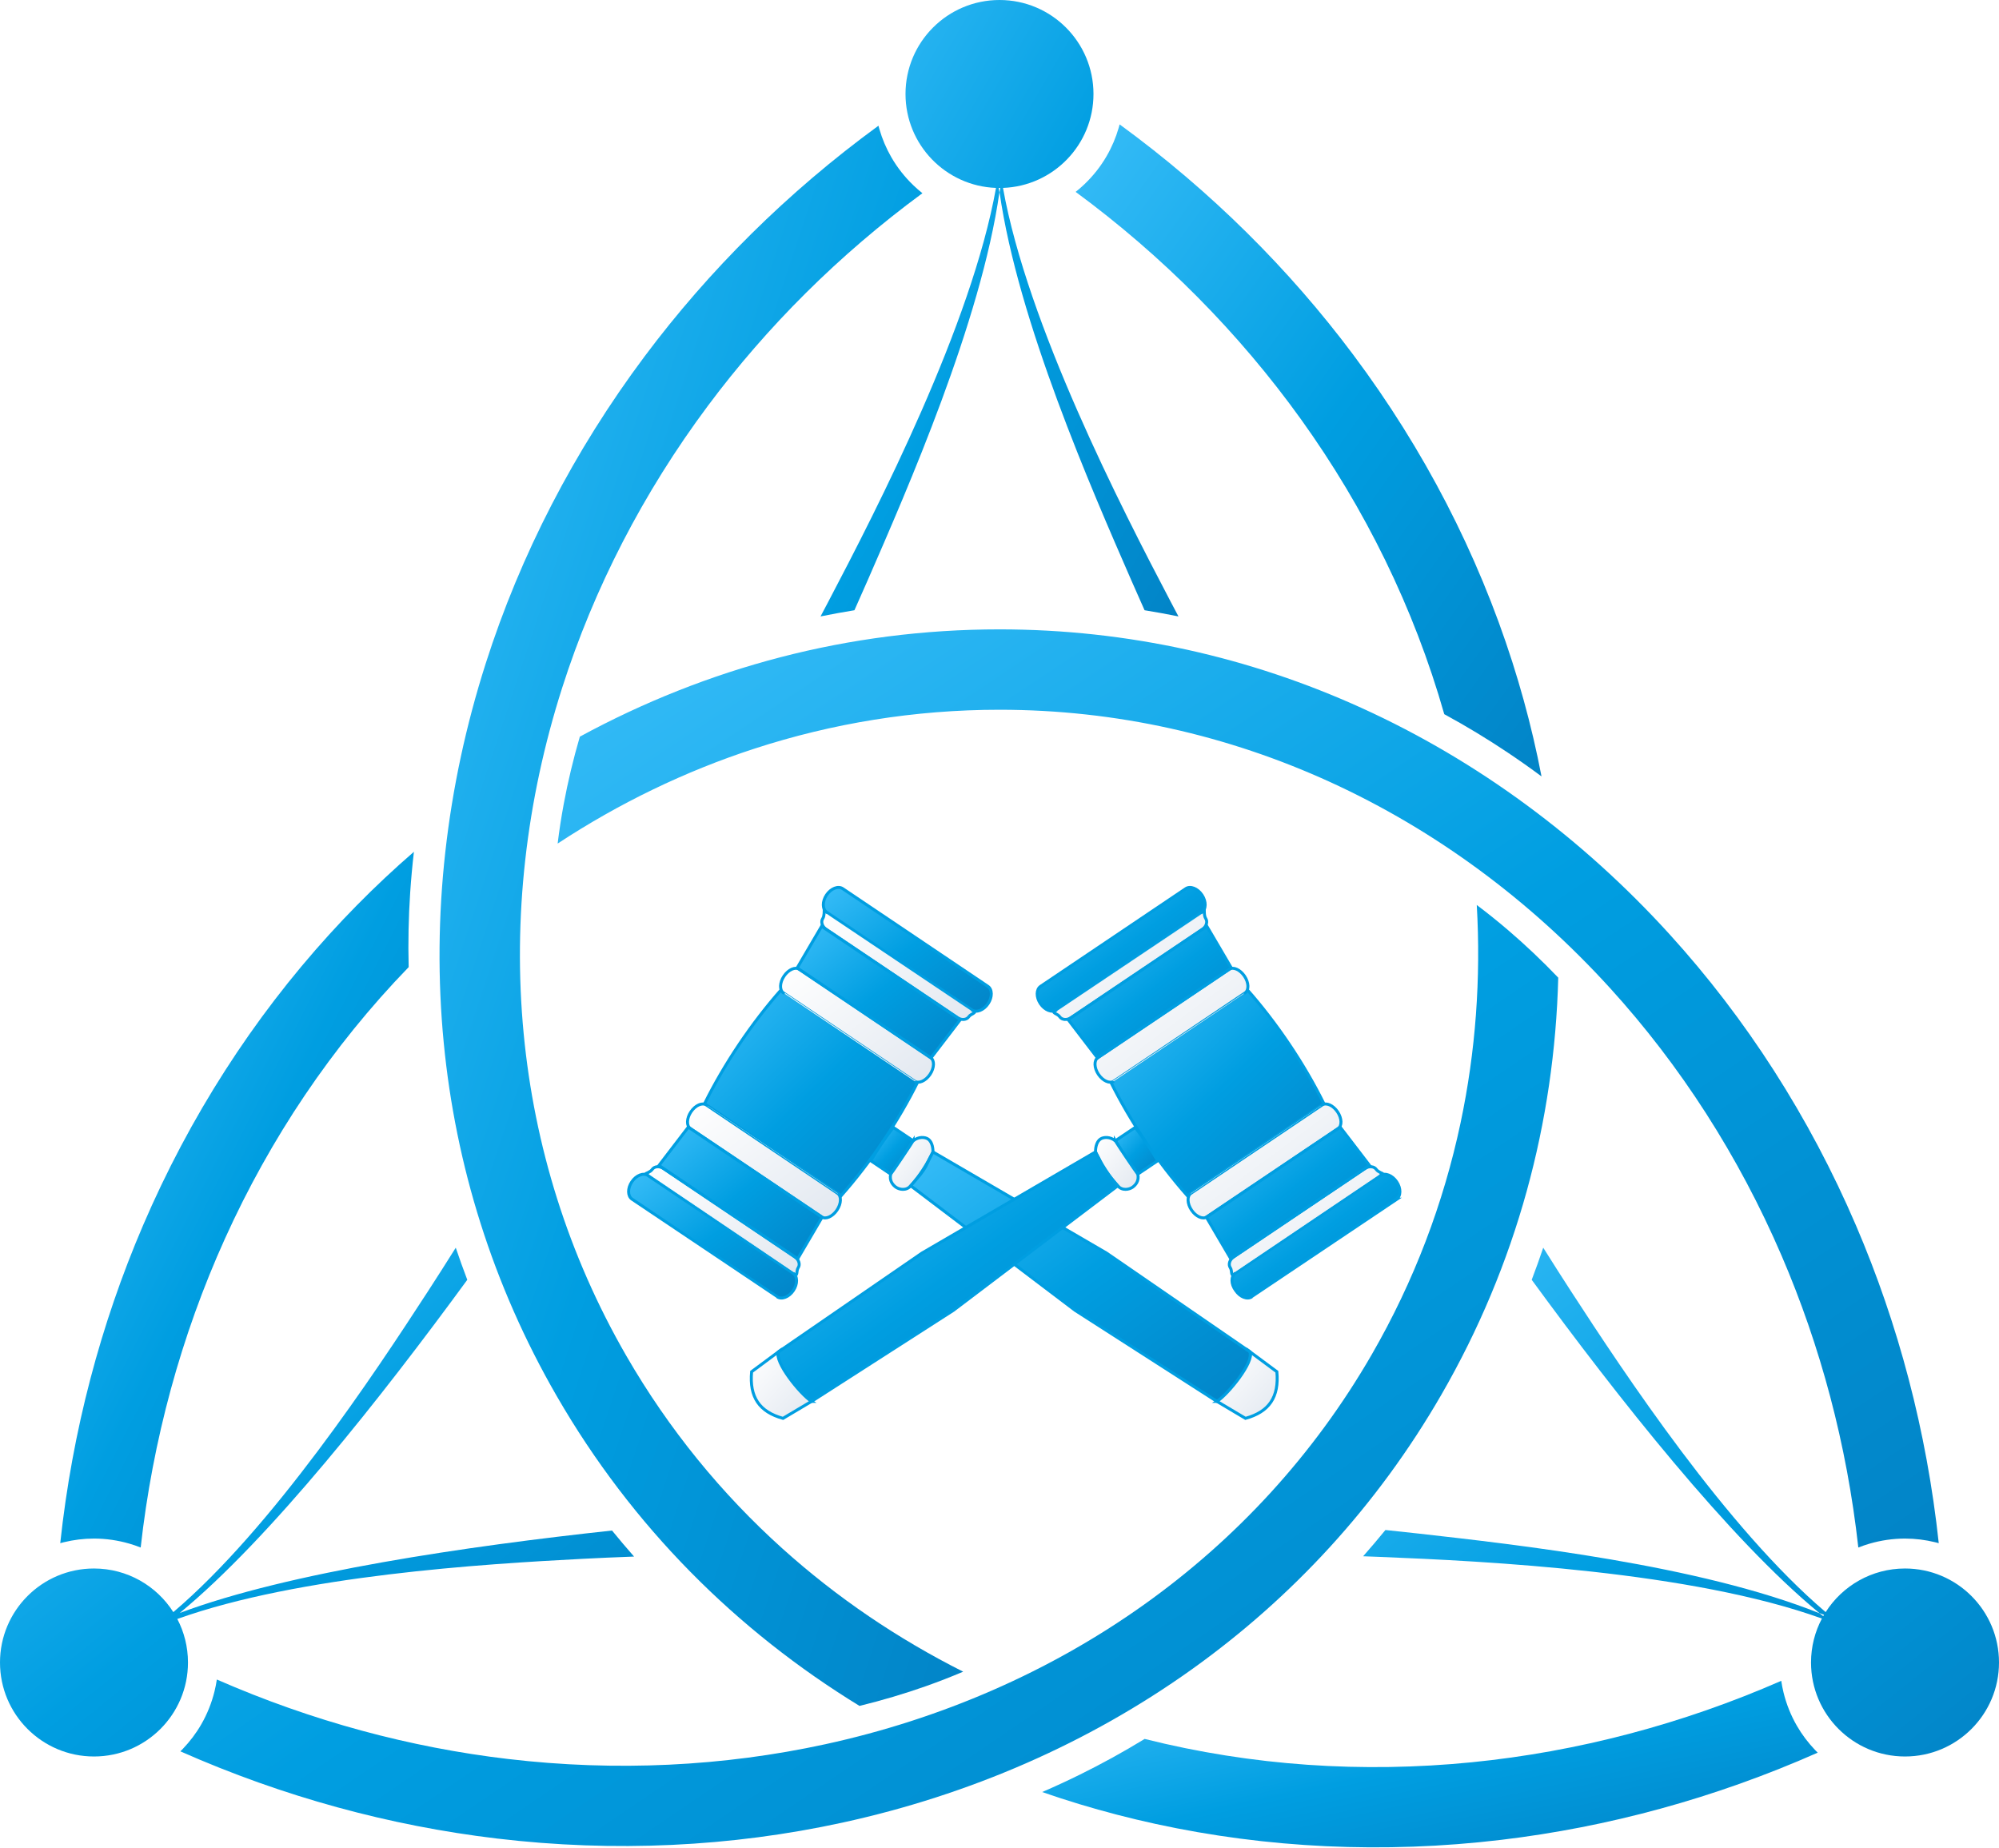
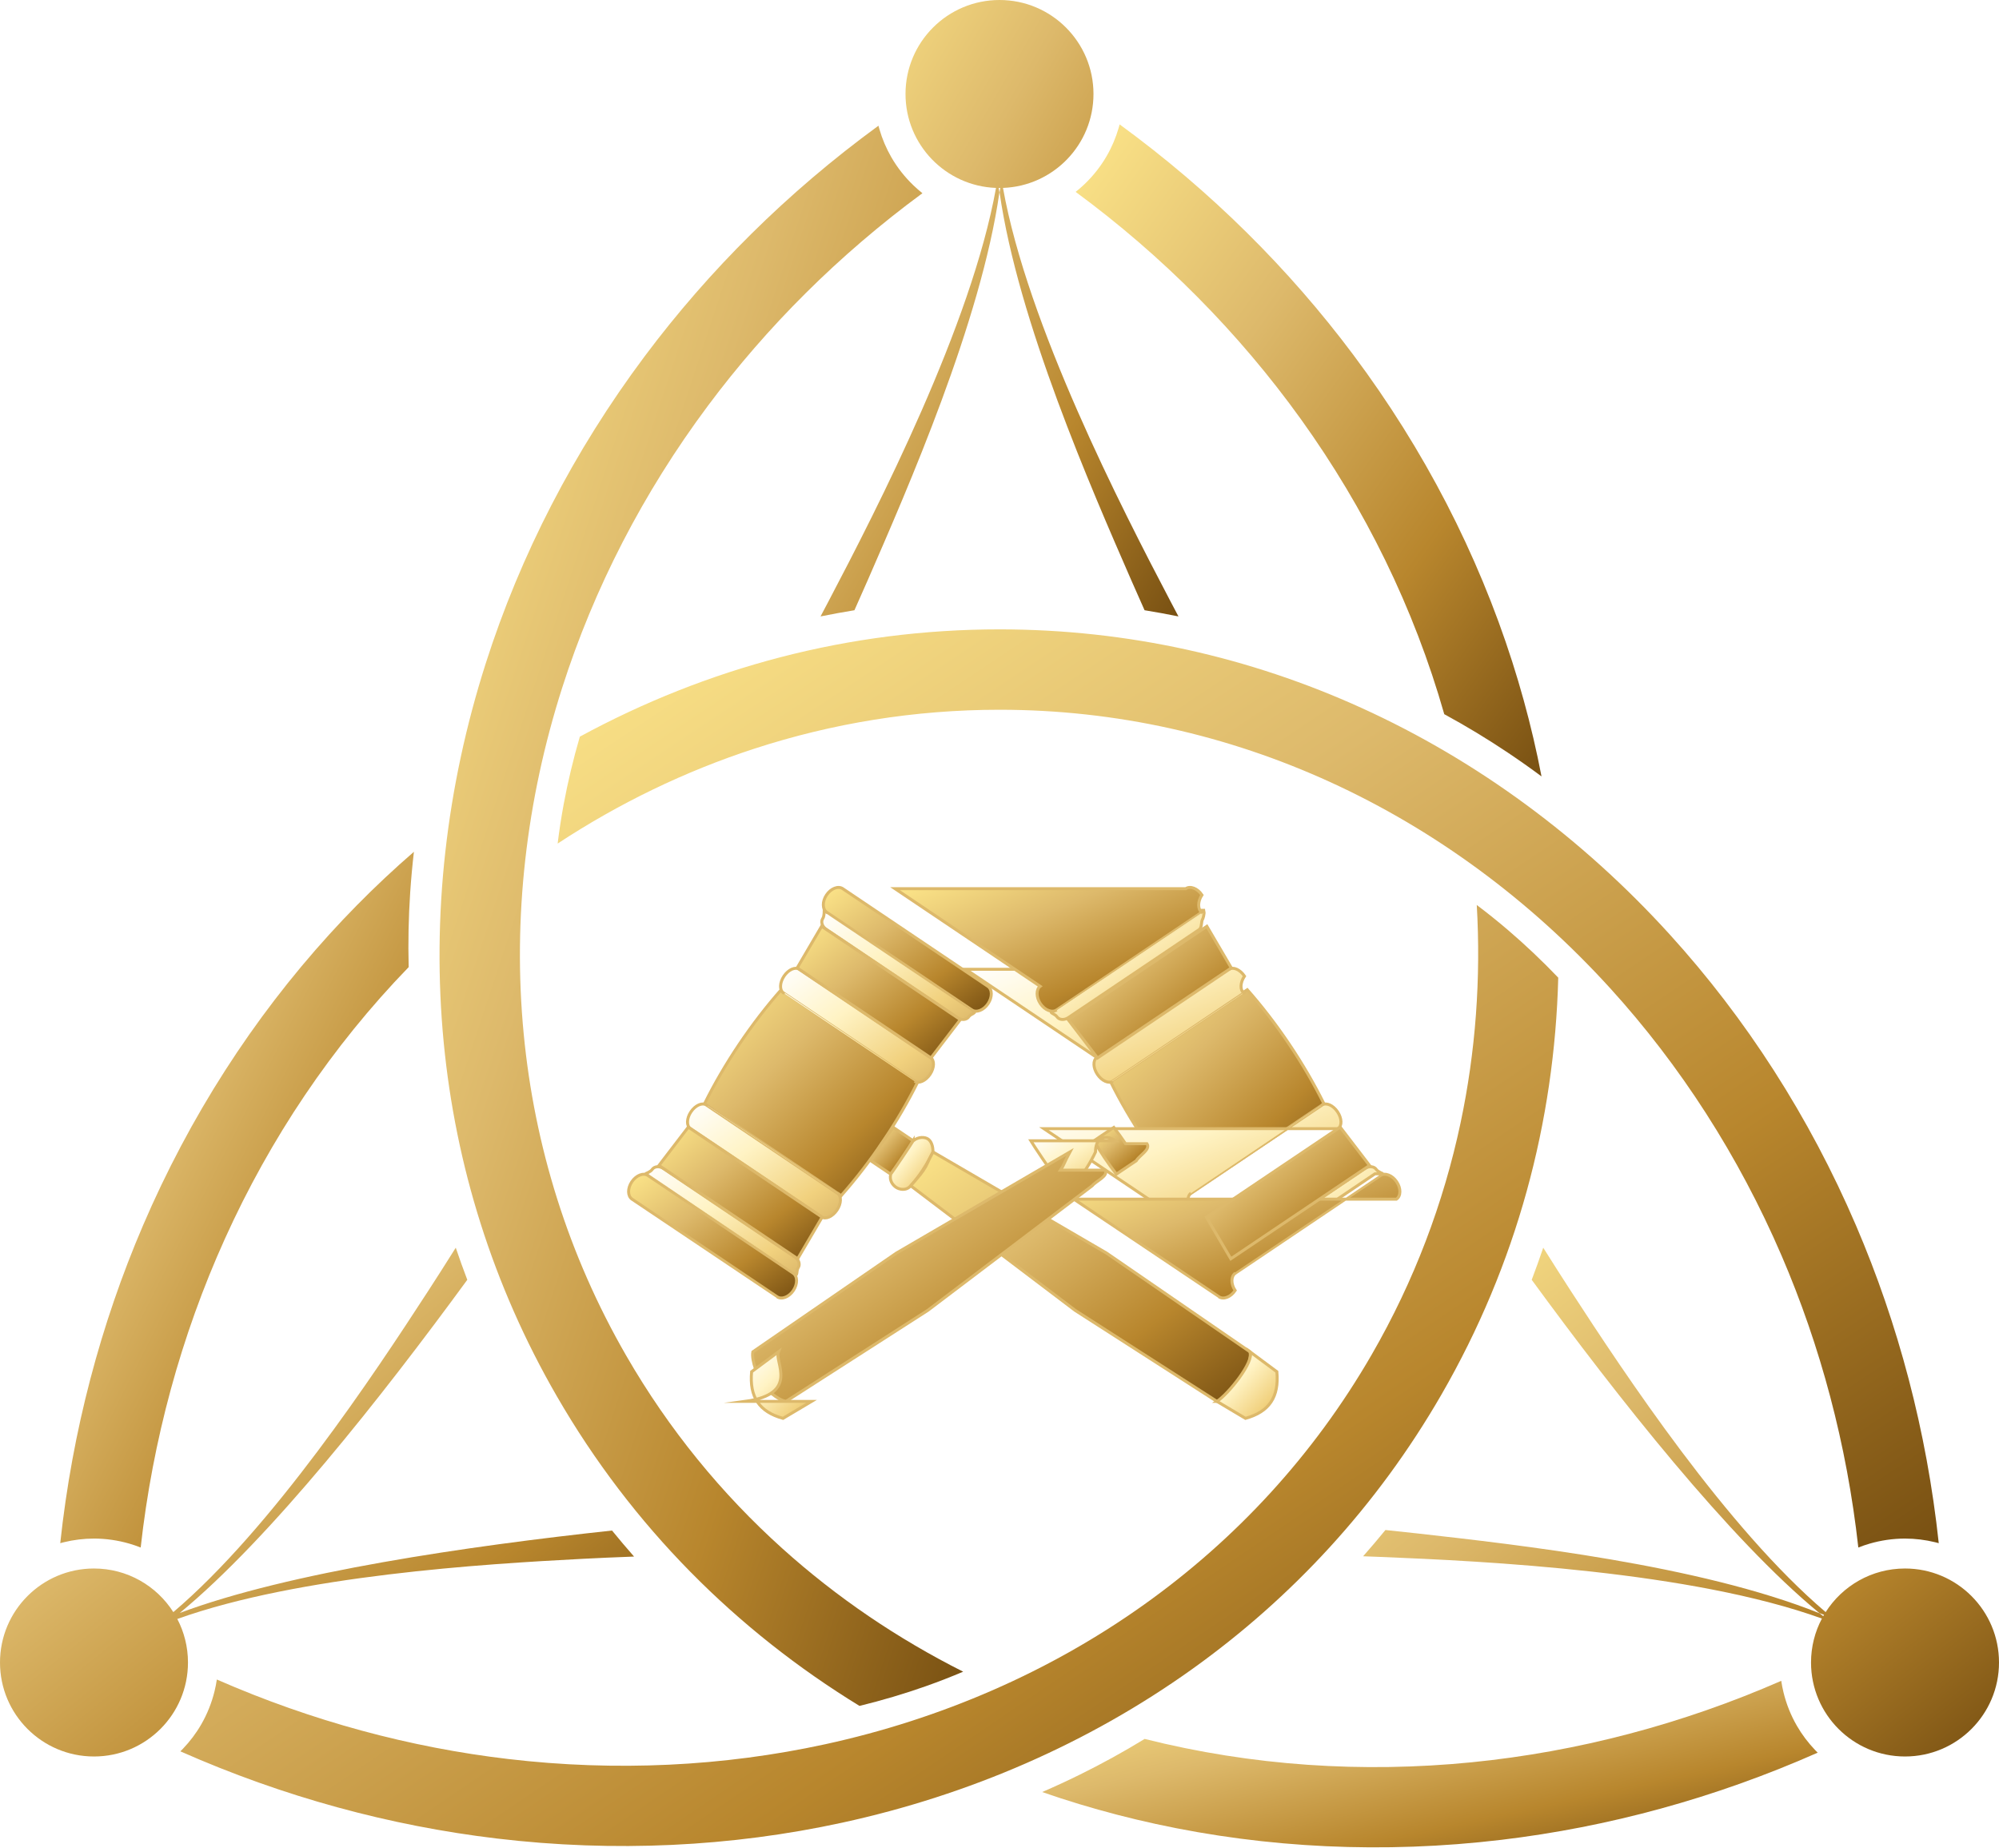
<svg xmlns="http://www.w3.org/2000/svg" version="1.1" viewBox="0 0 9402.6 8688.72" style="shape-rendering:geometricPrecision; text-rendering:geometricPrecision; fill-rule:evenodd; clip-rule:evenodd">
  <defs>
-     <linearGradient id="coreFavBlue" x1="0%" y1="0%" x2="100%" y2="100%">
-       <stop offset="0%" stop-color="#38BDF8" />
-       <stop offset="50%" stop-color="#009EE1" />
-       <stop offset="100%" stop-color="#0284C7" />
+     <linearGradient id="coreFavGold" x1="0%" y1="0%" x2="100%" y2="100%">
+       <stop offset="0%" stop-color="#FDE68A" />
+       <stop offset="35%" stop-color="#DDB96B" />
+       <stop offset="70%" stop-color="#B8862D" />
+       <stop offset="100%" stop-color="#785012" />
    </linearGradient>
-     <linearGradient id="coreFavWhite" x1="0%" y1="0%" x2="100%" y2="100%">
+     <linearGradient id="coreFavLight" x1="0%" y1="0%" x2="100%" y2="100%">
      <stop offset="0%" stop-color="#FFFFFF" />
-       <stop offset="100%" stop-color="#E2E8F0" />
+       <stop offset="40%" stop-color="#FFF3C4" />
+       <stop offset="80%" stop-color="#F1D17E" />
+       <stop offset="100%" stop-color="#DDB96B" />
    </linearGradient>
-     <filter id="coreFavGlow" x="-20%" y="-20%" width="140%" height="140%">
-       <feGaussianBlur stdDeviation="80" result="blur" />
-       <feFlood flood-color="#009EE1" flood-opacity="0.35" result="glowColor" />
-       <feComposite in="glowColor" in2="blur" operator="in" result="softGlow" />
-       <feMerge>
-         <feMergeNode in="softGlow" />
-         <feMergeNode in="SourceGraphic" />
-       </feMerge>
-     </filter>
+     <linearGradient id="coreFavDark" x1="0%" y1="0%" x2="100%" y2="100%">
+       <stop offset="0%" stop-color="#C29235" />
+       <stop offset="50%" stop-color="#936214" />
+       <stop offset="100%" stop-color="#553606" />
+     </linearGradient>
    <style type="text/css">
-       .core-str0 {stroke:#009EE1;stroke-width:14;stroke-miterlimit:22}
-       .core-fil2 {fill:url(#coreFavWhite)}
-       .core-fil1 {fill:url(#coreFavBlue)}
-       .core-fil0 {fill:url(#coreFavBlue);fill-rule:nonzero}
+       .core-str0 {stroke:#DDB96B;stroke-width:14;stroke-miterlimit:22}
+       .core-fil2 {fill:url(#coreFavLight)}
+       .core-fil1 {fill:url(#coreFavGold)}
+       .core-fil0 {fill:url(#coreFavGold);fill-rule:nonzero}
    </style>
  </defs>
  <g id="Camada_x0020_1">
    <path class="core-fil0" d="M2727.34 3464.77c-30.62,104.93 -56.07,210.94 -75.69,316.46 -11.52,62.01 -21.13,124.22 -28.68,186.32 287.89,-189.07 598.66,-340.1 926.57,-446.71 365.57,-118.86 752.15,-182.65 1151.76,-182.65 549.61,0 1074.37,120.67 1553.63,339.31 497,226.74 944.28,558.71 1318.82,970.55 330.12,363 604.01,787.9 806.14,1257.59 182.7,424.57 306.87,886.4 361,1372.84 17.27,-6.85 34.92,-12.91 52.92,-18.15 53.49,-15.56 109.47,-23.9 166.71,-23.9 48.31,0 95.9,5.98 142.02,17.27 5.6,1.37 11.15,2.82 16.69,4.35 -56.75,-528.48 -190.69,-1031.14 -389.14,-1493.96 -219.28,-511.41 -517.41,-974.42 -877.22,-1370.06 -410.76,-451.68 -901.53,-815.46 -1446.99,-1063.55 -524.75,-238.66 -1100.46,-370.37 -1704.59,-370.37 -355.1,0 -699.81,45.29 -1029.58,130.87 -330.3,85.71 -646.62,211.99 -944.38,373.79z" />
    <path class="core-fil0" d="M1929.36 4198.48c4.26,-64.04 10.13,-128.1 17.54,-192.23 -46.22,39.96 -91.63,80.88 -136.23,122.68 -89.91,84.29 -176.97,172.74 -260.95,265.09 -359.81,395.64 -657.94,858.64 -877.23,1370.06 -198.43,462.82 -332.38,965.48 -389.13,1493.96 5.54,-1.52 11.1,-2.98 16.69,-4.35 46.11,-11.29 93.71,-17.27 142.02,-17.27 57.24,0 113.2,8.34 166.7,23.9 18.01,5.24 35.68,11.3 52.94,18.16 56.15,-503.6 189.62,-995.57 396.62,-1453.29 212.06,-468.93 501.4,-902.49 863.89,-1276.49 -3.05,-117.85 -0.55,-234.52 7.14,-350.21z" />
    <path class="core-fil0" d="M7258.84 5868.35c48.47,77.17 92.61,146.29 129.91,203.75 254.58,392.26 733.28,1115.11 1198.56,1510.17 78.44,-123.28 216.27,-205.08 373.22,-205.08 244.15,0 442.07,197.93 442.07,442.08 0,244.16 -197.92,442.08 -442.07,442.08 -244.16,0 -442.08,-197.92 -442.08,-442.08 0,-74.67 18.54,-144.99 51.22,-206.67 -615.5,-222.07 -1575.88,-269.87 -2081.74,-290.07 -23.77,-0.95 -49.29,-1.91 -76.25,-2.86 35.67,-40.41 70.65,-81.58 104.9,-123.52 51.46,5.27 102.95,10.78 154.48,16.59 462.29,52.2 1319.75,147.03 1888.2,375.36 5.51,4.53 11.01,9 16.48,13.41 1.26,-2.22 2.54,-4.42 3.83,-6.62 -7.42,-2.86 -14.91,-5.71 -22.46,-8.55 -424.37,-349.24 -949.61,-1016.14 -1352.45,-1566.97 19.06,-50.12 37.12,-100.46 54.19,-151.03z" />
    <path class="core-fil0" d="M7329.44 4598.26c-75.56,-78.98 -154.64,-154.03 -236.22,-223.77 -47.94,-40.99 -97.01,-80.42 -147.01,-118.01 19.8,343.86 -4.8,688.51 -76.42,1025.8 -79.85,376.02 -217.89,742.71 -417.69,1088.78 -274.81,475.98 -641.7,870.1 -1070.67,1175.83 -444.86,317.04 -956,538.41 -1499.92,656.86 -479.43,104.4 -984.35,129.15 -1492.17,69.34 -459.04,-54.06 -921.08,-177.44 -1369.42,-373.78 -2.7,18.38 -6.28,36.69 -10.75,54.91 -13.28,54.1 -34.04,106.75 -62.65,156.32 -24.16,41.84 -53.14,80.06 -85.98,114.36 -3.99,4.16 -8.02,8.25 -12.11,12.28 486.06,215.1 988.34,350.44 1488.37,409.98 552.54,65.81 1102.57,39.11 1625.12,-74.67 596.53,-129.9 1156.97,-373.02 1644.54,-721.36 469.06,-335.12 870.98,-767.84 1173.05,-1291.03 177.55,-307.53 310.68,-628.69 401.46,-957.08 90.91,-328.9 139.72,-665.99 148.47,-1004.76z" />
    <path class="core-fil0" d="M7093.01 3540.34c53.33,35.7 105.87,72.82 157.71,111.3 -11.5,-60.01 -24.22,-119.8 -38.13,-179.32 -28.04,-120.01 -61.12,-239.64 -99.09,-358.54 -162.73,-509.42 -414.64,-999.12 -747.9,-1444.73 -301.59,-403.26 -669.93,-770.58 -1099.24,-1083.98 -1.45,5.56 -2.97,11.11 -4.58,16.63 -13.28,45.59 -31.89,89.8 -56.05,131.64 -28.61,49.56 -63.82,93.86 -104.05,132.41 -13.53,12.98 -27.62,25.24 -42.19,36.77 408.06,300.43 767.38,662 1060.28,1070.12 300.07,418.12 530.88,885.47 673.53,1386.41 103.58,56.29 203.36,116.78 299.72,181.29z" />
    <path class="core-fil0" d="M4042.8 8023.47c106.18,-25.96 210.71,-56.92 311.9,-92.69 59.47,-21.03 118.14,-43.81 175.7,-68.32 -307.69,-154.78 -593.87,-348.4 -850.15,-579.07 -285.73,-257.17 -534.26,-560.05 -734.06,-906.13 -274.8,-475.98 -432.68,-990.77 -482.96,-1515.14 -52.14,-543.79 11.72,-1097.13 181.1,-1627.41 149.31,-467.39 380.34,-917.05 686.03,-1326.93 276.34,-370.51 614.22,-708.96 1008.42,-999.06 -14.57,-11.53 -28.64,-23.78 -42.17,-36.76 -40.22,-38.56 -75.43,-82.85 -104.06,-132.42 -24.15,-41.84 -42.77,-86.05 -56.04,-131.63 -1.61,-5.53 -3.14,-11.08 -4.59,-16.63 -429.3,313.39 -797.65,680.72 -1099.23,1083.98 -333.26,445.61 -585.16,935.31 -747.9,1444.73 -185.78,581.57 -255.45,1188.48 -197.56,1784.91 55.69,573.78 229.48,1138.21 531.55,1661.4 177.55,307.53 389.13,583.4 628.13,826.21 239.38,243.19 506.9,454 795.91,630.97z" />
    <path class="core-fil0" d="M5077.19 8347.67c-57.59,28.33 -116,55.28 -175.24,80.93 57.72,20.04 115.86,38.91 174.36,56.64 117.96,35.71 238.1,66.89 360.05,93.45 522.54,113.79 1072.58,140.48 1625.13,74.67 500.02,-59.55 1002.31,-194.88 1488.36,-409.98 -4.08,-4.03 -8.12,-8.12 -12.11,-12.28 -32.83,-34.29 -61.82,-72.51 -85.98,-114.36 -28.61,-49.56 -49.37,-102.21 -62.65,-156.31 -4.47,-18.22 -8.04,-36.55 -10.75,-54.93 -464.2,203.18 -957,333.57 -1456.89,383.17 -512.13,50.8 -1032.28,17.01 -1537.42,-109.92 -100.55,61.56 -202.82,117.72 -306.87,168.92z" />
    <path class="core-fil0" d="M823.04 7594.9c7.42,-2.86 14.91,-5.71 22.46,-8.55 -6.24,5.12 -12.44,10.18 -18.62,15.18 -1.26,-2.23 -2.54,-4.44 -3.84,-6.63z" />
    <path class="core-fil0" d="M2143.76 5868.35c-48.48,77.17 -92.61,146.29 -129.91,203.75 -254.58,392.26 -733.29,1115.11 -1198.57,1510.17 -78.44,-123.28 -216.26,-205.08 -373.21,-205.08 -244.15,0 -442.07,197.93 -442.07,442.08 0,244.16 197.92,442.08 442.07,442.08 244.16,0 442.08,-197.92 442.08,-442.08 0,-73.88 -18.15,-143.52 -50.2,-204.73 574.77,-205.41 1440.1,-258.55 1907.09,-282.9 68.41,-3.56 150.34,-7.23 241.4,-10.62 -35.26,-40.07 -69.83,-80.88 -103.69,-122.45 -678.47,73.45 -1518.63,194.88 -2033.27,387.78 424.37,-349.24 949.61,-1016.14 1352.45,-1566.97 -19.06,-50.12 -37.13,-100.46 -54.19,-151.03z" />
    <path class="core-fil0" d="M4701.3 0c-244.16,0 -442.08,197.92 -442.08,442.08 0,238.65 189.11,433.1 425.65,441.74 -115.42,644.08 -554.24,1499.75 -789.69,1947.96 -11.06,21.06 -22.99,43.64 -35.65,67.46 52.83,-10.69 105.98,-20.4 159.43,-29.09 21.16,-47.2 42.14,-94.54 62.86,-142.07 185.94,-426.46 532.56,-1216.45 619.03,-1822.91 -1.16,-7.06 -2.3,-14.08 -3.39,-21.06 1.28,0.01 2.55,0.05 3.83,0.05 1.28,0 2.54,-0.04 3.82,-0.05 -1.09,6.97 -2.21,14 -3.39,21.06 86.48,606.46 433.09,1396.45 619.03,1822.91 20.73,47.53 41.7,94.87 62.87,142.07 53.44,8.69 106.6,18.4 159.42,29.09 -12.66,-23.82 -24.58,-46.4 -35.65,-67.46 -235.45,-448.21 -674.28,-1303.88 -789.68,-1947.96 236.53,-8.64 425.65,-203.09 425.65,-441.74 0,-244.16 -197.93,-442.08 -442.08,-442.08z" />
    <path class="core-fil1 core-str0" d="M3477.48 4911.13c62.91,-93.5 129.44,-179.41 197.13,-256.14l642.84 432.49c-45.56,91.61 -100.08,185.61 -162.98,279.12 -63.17,93.9 -130.01,180.16 -198.01,257.13l-642.56 -432.3c45.69,-91.98 100.4,-186.4 163.57,-280.3z" />
    <path class="core-fil2 core-str0" d="M3247.54 5308.46c-19.31,-13 -18.21,-48.45 2.47,-79.18 20.68,-30.74 53.1,-45.12 72.41,-32.13 51.33,34.53 616.9,415.03 616.89,415.04 19.31,13 18.2,48.44 -2.47,79.18 -20.68,30.73 -53.1,45.12 -72.41,32.13 0,0 -565.57,-380.5 -616.89,-415.04z" />
    <path class="core-fil2 core-str0" d="M3034.51 5520.85c0.06,-0.08 25.03,-8.48 33.08,-20.43 10.34,-15.36 34.38,-17.29 53.69,-4.3 1.2,0.81 4.27,3.44 4.54,3.05l612.35 411.99 0 0.01c19.31,12.99 26.59,35.98 16.25,51.34 -10.34,15.37 -0.43,43.75 -19.74,30.76l-700.16 -472.42z" />
    <path class="core-fil1 core-str0" d="M2973.06 5640.1c-21.36,-14.37 -21.91,-50.94 -1.23,-81.68 20.67,-30.73 54.75,-44 76.12,-29.62 56.79,38.21 682.49,459.16 682.48,459.17 21.36,14.37 21.91,50.94 1.24,81.68 -20.68,30.73 -54.76,44 -76.12,29.62 -0.01,0.01 -625.7,-420.96 -682.49,-459.17z" />
    <polygon class="core-fil1 core-str0" points="3866.92,5724.61 3751.95,5920.43 3099.58,5481.51 3237.65,5301.24 " />
    <path class="core-fil2 core-str0" d="M3760.09 4558.92c-19.3,-13 -51.73,1.4 -72.4,32.13 -20.68,30.74 -21.79,66.18 -2.48,79.18 51.33,34.53 616.89,415.05 616.89,415.04 19.31,13 51.73,-1.39 72.41,-32.13 20.68,-30.73 21.79,-66.18 2.48,-79.18 0,0 -565.57,-380.5 -616.9,-415.04z" />
    <path class="core-fil2 core-str0" d="M3876.56 4281.57c-0.05,0.08 1.58,26.39 -6.46,38.34 -10.33,15.36 -3.07,38.35 16.25,51.34 51.33,34.54 616.89,415.05 616.89,415.05 19.31,12.99 43.35,11.07 53.69,-4.3 10.34,-15.37 40.36,-16.88 21.05,-29.87l-701.42 -470.57z" />
    <path class="core-fil1 core-str0" d="M3963.87 4179.71c-21.36,-14.37 -55.44,-1.11 -76.12,29.62 -20.67,30.74 -20.12,67.31 1.24,81.68 56.79,38.21 682.48,459.18 682.49,459.17 21.36,14.37 55.44,1.11 76.12,-29.62 20.67,-30.74 20.12,-67.31 -1.24,-81.68 0,-0.01 -625.7,-420.96 -682.49,-459.17z" />
    <polygon class="core-fil1 core-str0" points="4378.95,4975.86 4517.03,4795.57 3864.65,4356.66 3749.68,4552.49 " />
    <path class="core-fil1 core-str0" d="M4146.48 5379.19c-18.48,27.45 -35.36,54.45 -50.35,80.24l93.47 62.88c18.24,-23.61 36.89,-49.43 55.36,-76.88 18.39,-27.33 35.21,-54.22 50.16,-79.91l-93.5 -62.91c-18.17,23.52 -36.73,49.24 -55.12,76.58z" />
    <path class="core-fil2 core-str0" d="M4295.11 5365.53c26.19,-20.49 55.47,-18.09 70.17,-8.21 14.69,9.89 23.49,32.77 23.11,60.73 -23.05,50.46 -66.4,118.64 -104.58,159.12 -21.66,25.24 -54.08,17.18 -68.78,7.29 -14.69,-9.88 -33.07,-30.95 -25.43,-62.15 14.6,-19.25 92.99,-135.71 105.51,-156.79z" />
    <path class="core-fil1 core-str0" d="M4343.94 5503.56c-18.44,27.39 -40.48,49.69 -60.13,73.61l773.43 585.99 666.99 428.12c41.2,-8.15 93.18,-56.59 111.61,-83.98 18.43,-27.4 51.93,-108.09 44.1,-149.1l-675.15 -464.45 -816.4 -475.7c-29.37,54.31 -26.02,58.11 -44.45,85.51z" />
    <path class="core-fil2 core-str0" d="M5724.17 6591.24l134.21 79.78c111.44,-30.79 158.51,-100.09 147.57,-219.3l-126.01 -93.52c19.86,46.8 -101.74,197.67 -155.78,233.04z" />
    <path class="core-fil1 core-str0" d="M6063.81 4911.13c-62.91,-93.5 -129.44,-179.41 -197.13,-256.14l-642.84 432.49c45.56,91.61 100.08,185.61 162.98,279.12 63.17,93.9 130.01,180.16 198.01,257.13l642.56 -432.3c-45.69,-91.98 -100.4,-186.4 -163.57,-280.3z" />
-     <path class="core-fil2 core-str0" d="M6293.76 5308.46c19.31,-13 18.21,-48.45 -2.47,-79.18 -20.68,-30.74 -53.1,-45.12 -72.41,-32.13 -51.33,34.53 -616.9,415.03 -616.89,415.04 -19.31,13 -18.2,48.44 2.47,79.18 20.68,30.73 53.1,45.12 72.41,32.13 0,0 565.57,-380.5 616.89,-415.04z" />
-     <path class="core-fil2 core-str0" d="M6506.78 5520.85c-0.06,-0.08 -25.03,-8.48 -33.08,-20.43 -10.34,-15.36 -34.38,-17.29 -53.69,-4.3 -1.2,0.81 -4.27,3.44 -4.54,3.05l-612.35 411.99 0 0.01c-19.31,12.99 -26.59,35.98 -16.25,51.34 10.34,15.37 0.43,43.75 19.74,30.76l700.16 -472.42z" />
-     <path class="core-fil1 core-str0" d="M6568.24 5640.1c21.36,-14.37 21.91,-50.94 1.23,-81.68 -20.67,-30.73 -54.75,-44 -76.12,-29.62 -56.79,38.21 -682.49,459.16 -682.48,459.17 -21.36,14.37 -21.91,50.94 1.24,81.68 20.68,30.73 54.76,44 76.12,29.62 0.01,0.01 625.7,-420.96 682.49,-459.17z" />
+     <path class="core-fil2 core-str0" d="M6293.76 5308.46c19.31,-13 18.21,-48.45 -2.47,-79.18 -20.68,-30.74 -53.1,-45.12 -72.41,-32.13 -51.33,34.53 -616.9,415.03 -616.89,415.04 -19.31,13 -18.2,48.44 -2.47,79.18 -20.68,30.73 -53.1,45.12 -72.41,32.13 0,0 -565.57,-380.5 -616.89,-415.04z" />
+     <path class="core-fil2 core-str0" d="M6506.78 5520.85c-0.06,-0.08 -25.03,-8.48 -33.08,-20.43 -10.34,-15.36 -34.38,-17.29 -53.69,-4.3 -1.2,0.81 -4.27,3.44 -4.54,3.05l-612.35 411.99 0 0.01c-19.31,12.99 -26.59,35.98 -16.25,51.34 -10.34,15.37 -0.43,43.75 -19.74,30.76l700.16 -472.42z" />
+     <path class="core-fil1 core-str0" d="M6568.24 5640.1c21.36,-14.37 21.91,-50.94 1.23,-81.68 -20.67,-30.73 -54.75,-44 -76.12,-29.62 -56.79,38.21 -682.49,459.16 -682.48,459.17 -21.36,14.37 -21.91,50.94 -1.24,81.68 -20.68,30.73 -54.76,44 -76.12,29.62 -0.01,0.01 -625.7,-420.96 -682.49,-459.17z" />
    <polygon class="core-fil1 core-str0" points="5674.37,5724.61 5789.34,5920.43 6441.72,5481.51 6303.64,5301.24 " />
-     <path class="core-fil2 core-str0" d="M5781.2 4558.92c19.3,-13 51.73,1.4 72.4,32.13 20.68,30.74 21.79,66.18 2.48,79.18 -51.33,34.53 -616.89,415.05 -616.89,415.04 -19.31,13 -51.73,-1.39 -72.41,-32.13 -20.68,-30.73 -21.79,-66.18 -2.48,-79.18 0,0 565.57,-380.5 616.9,-415.04z" />
-     <path class="core-fil2 core-str0" d="M5664.73 4281.57c0.05,0.08 -1.58,26.39 6.46,38.34 10.33,15.36 3.07,38.35 -16.25,51.34 -51.33,34.54 -616.89,415.05 -616.89,415.05 -19.31,12.99 -43.35,11.07 -53.69,-4.3 -10.34,-15.37 -40.36,-16.88 -21.05,-29.87l701.42 -470.57z" />
-     <path class="core-fil1 core-str0" d="M5577.42 4179.71c21.36,-14.37 55.44,-1.11 76.12,29.62 20.67,30.74 20.12,67.31 -1.24,81.68 -56.79,38.21 -682.48,459.18 -682.49,459.17 -21.36,14.37 -55.44,1.11 -76.12,-29.62 -20.67,-30.74 -20.12,-67.31 1.24,-81.68 0,-0.01 625.7,-420.96 682.49,-459.17z" />
+     <path class="core-fil2 core-str0" d="M5781.2 4558.92c19.3,-13 51.73,1.4 72.4,32.13 -20.68,30.74 -21.79,66.18 -2.48,79.18 -51.33,34.53 -616.89,415.05 -616.89,415.04 -19.31,13 -51.73,-1.39 -72.41,-32.13 -20.68,-30.73 -21.79,-66.18 -2.48,-79.18 0,0 -565.57,-380.5 -616.9,-415.04z" />
+     <path class="core-fil2 core-str0" d="M5664.73 4281.57c0.05,0.08 -1.58,26.39 -6.46,38.34 -10.33,15.36 -3.07,38.35 -16.25,51.34 -51.33,34.54 -616.89,415.05 -616.89,415.05 -19.31,12.99 -43.35,11.07 -53.69,-4.3 -10.34,-15.37 -40.36,-16.88 -21.05,-29.87l701.42 -470.57z" />
+     <path class="core-fil1 core-str0" d="M5577.42 4179.71c21.36,-14.37 55.44,-1.11 76.12,29.62 -20.67,30.74 -20.12,67.31 -1.24,81.68 -56.79,38.21 -682.48,459.18 -682.49,459.17 -21.36,14.37 -55.44,1.11 -76.12,-29.62 -20.67,-30.74 -20.12,-67.31 -1.24,-81.68 0,-0.01 -625.7,-420.96 -682.49,-459.17z" />
    <polygon class="core-fil1 core-str0" points="5162.34,4975.86 5024.27,4795.57 5676.64,4356.66 5791.61,4552.49 " />
-     <path class="core-fil1 core-str0" d="M5394.81 5379.19c18.48,27.45 35.36,54.45 50.35,80.24l-93.47 62.88c-18.24,-23.61 -36.89,-49.43 -55.36,-76.88 -18.39,-27.33 -35.21,-54.22 -50.16,-79.91l93.5 -62.91c18.17,23.52 36.73,49.24 55.12,76.58z" />
-     <path class="core-fil2 core-str0" d="M5246.18 5365.53c-26.19,-20.49 -55.47,-18.09 -70.17,-8.21 -14.69,9.89 -23.49,32.77 -23.11,60.73 23.05,50.46 66.4,118.64 104.58,159.12 21.66,25.24 54.08,17.18 68.78,7.29 14.69,-9.88 33.07,-30.95 25.43,-62.15 -14.6,-19.25 -92.99,-135.71 -105.51,-156.79z" />
-     <path class="core-fil1 core-str0" d="M5197.36 5503.56c18.44,27.39 40.48,49.69 60.13,73.61l-773.43 585.99 -666.99 428.12c-41.2,-8.15 -93.18,-56.59 -111.61,-83.98 -18.43,-27.4 -51.93,-108.09 -44.1,-149.1l675.15 -464.45 816.4 -475.7c29.37,54.31 26.02,58.11 44.45,85.51z" />
-     <path class="core-fil2 core-str0" d="M3817.12 6591.24l-134.21 79.78c-111.44,-30.79 -158.51,-100.09 -147.57,-219.3l126.01 -93.52c-19.86,46.8 101.74,197.67 155.78,233.04z" />
+     <path class="core-fil1 core-str0" d="M5394.81 5379.19c18.48,27.45 -35.36,54.45 -50.35,80.24l-93.47 62.88c-18.24,-23.61 -36.89,-49.43 -55.36,-76.88 -18.39,-27.33 -35.21,-54.22 -50.16,-79.91l93.5 -62.91c18.17,23.52 36.73,49.24 55.12,76.58z" />
+     <path class="core-fil2 core-str0" d="M5246.18 5365.53c-26.19,-20.49 -55.47,-18.09 -70.17,-8.21 -14.69,9.89 -23.49,32.77 -23.11,60.73 -23.05,50.46 -66.4,118.64 -104.58,159.12 -21.66,25.24 -54.08,17.18 -68.78,7.29 -14.69,-9.88 -33.07,-30.95 -25.43,-62.15 -14.6,-19.25 -92.99,-135.71 -105.51,-156.79z" />
+     <path class="core-fil1 core-str0" d="M5197.36 5503.56c18.44,27.39 -40.48,49.69 -60.13,73.61l-773.43 585.99 -666.99 428.12c-41.2,-8.15 -93.18,-56.59 -111.61,-83.98 -18.43,-27.4 -51.93,-108.09 -44.1,-149.1l675.15 -464.45 816.4 -475.7c-29.37,54.31 -26.02,58.11 -44.45,85.51z" />
+     <path class="core-fil2 core-str0" d="M3817.12 6591.24l-134.21 79.78c-111.44,-30.79 -158.51,-100.09 -147.57,-219.3l126.01 -93.52c-19.86,46.8 101.74,197.67 -155.78,233.04z" />
  </g>
</svg>
